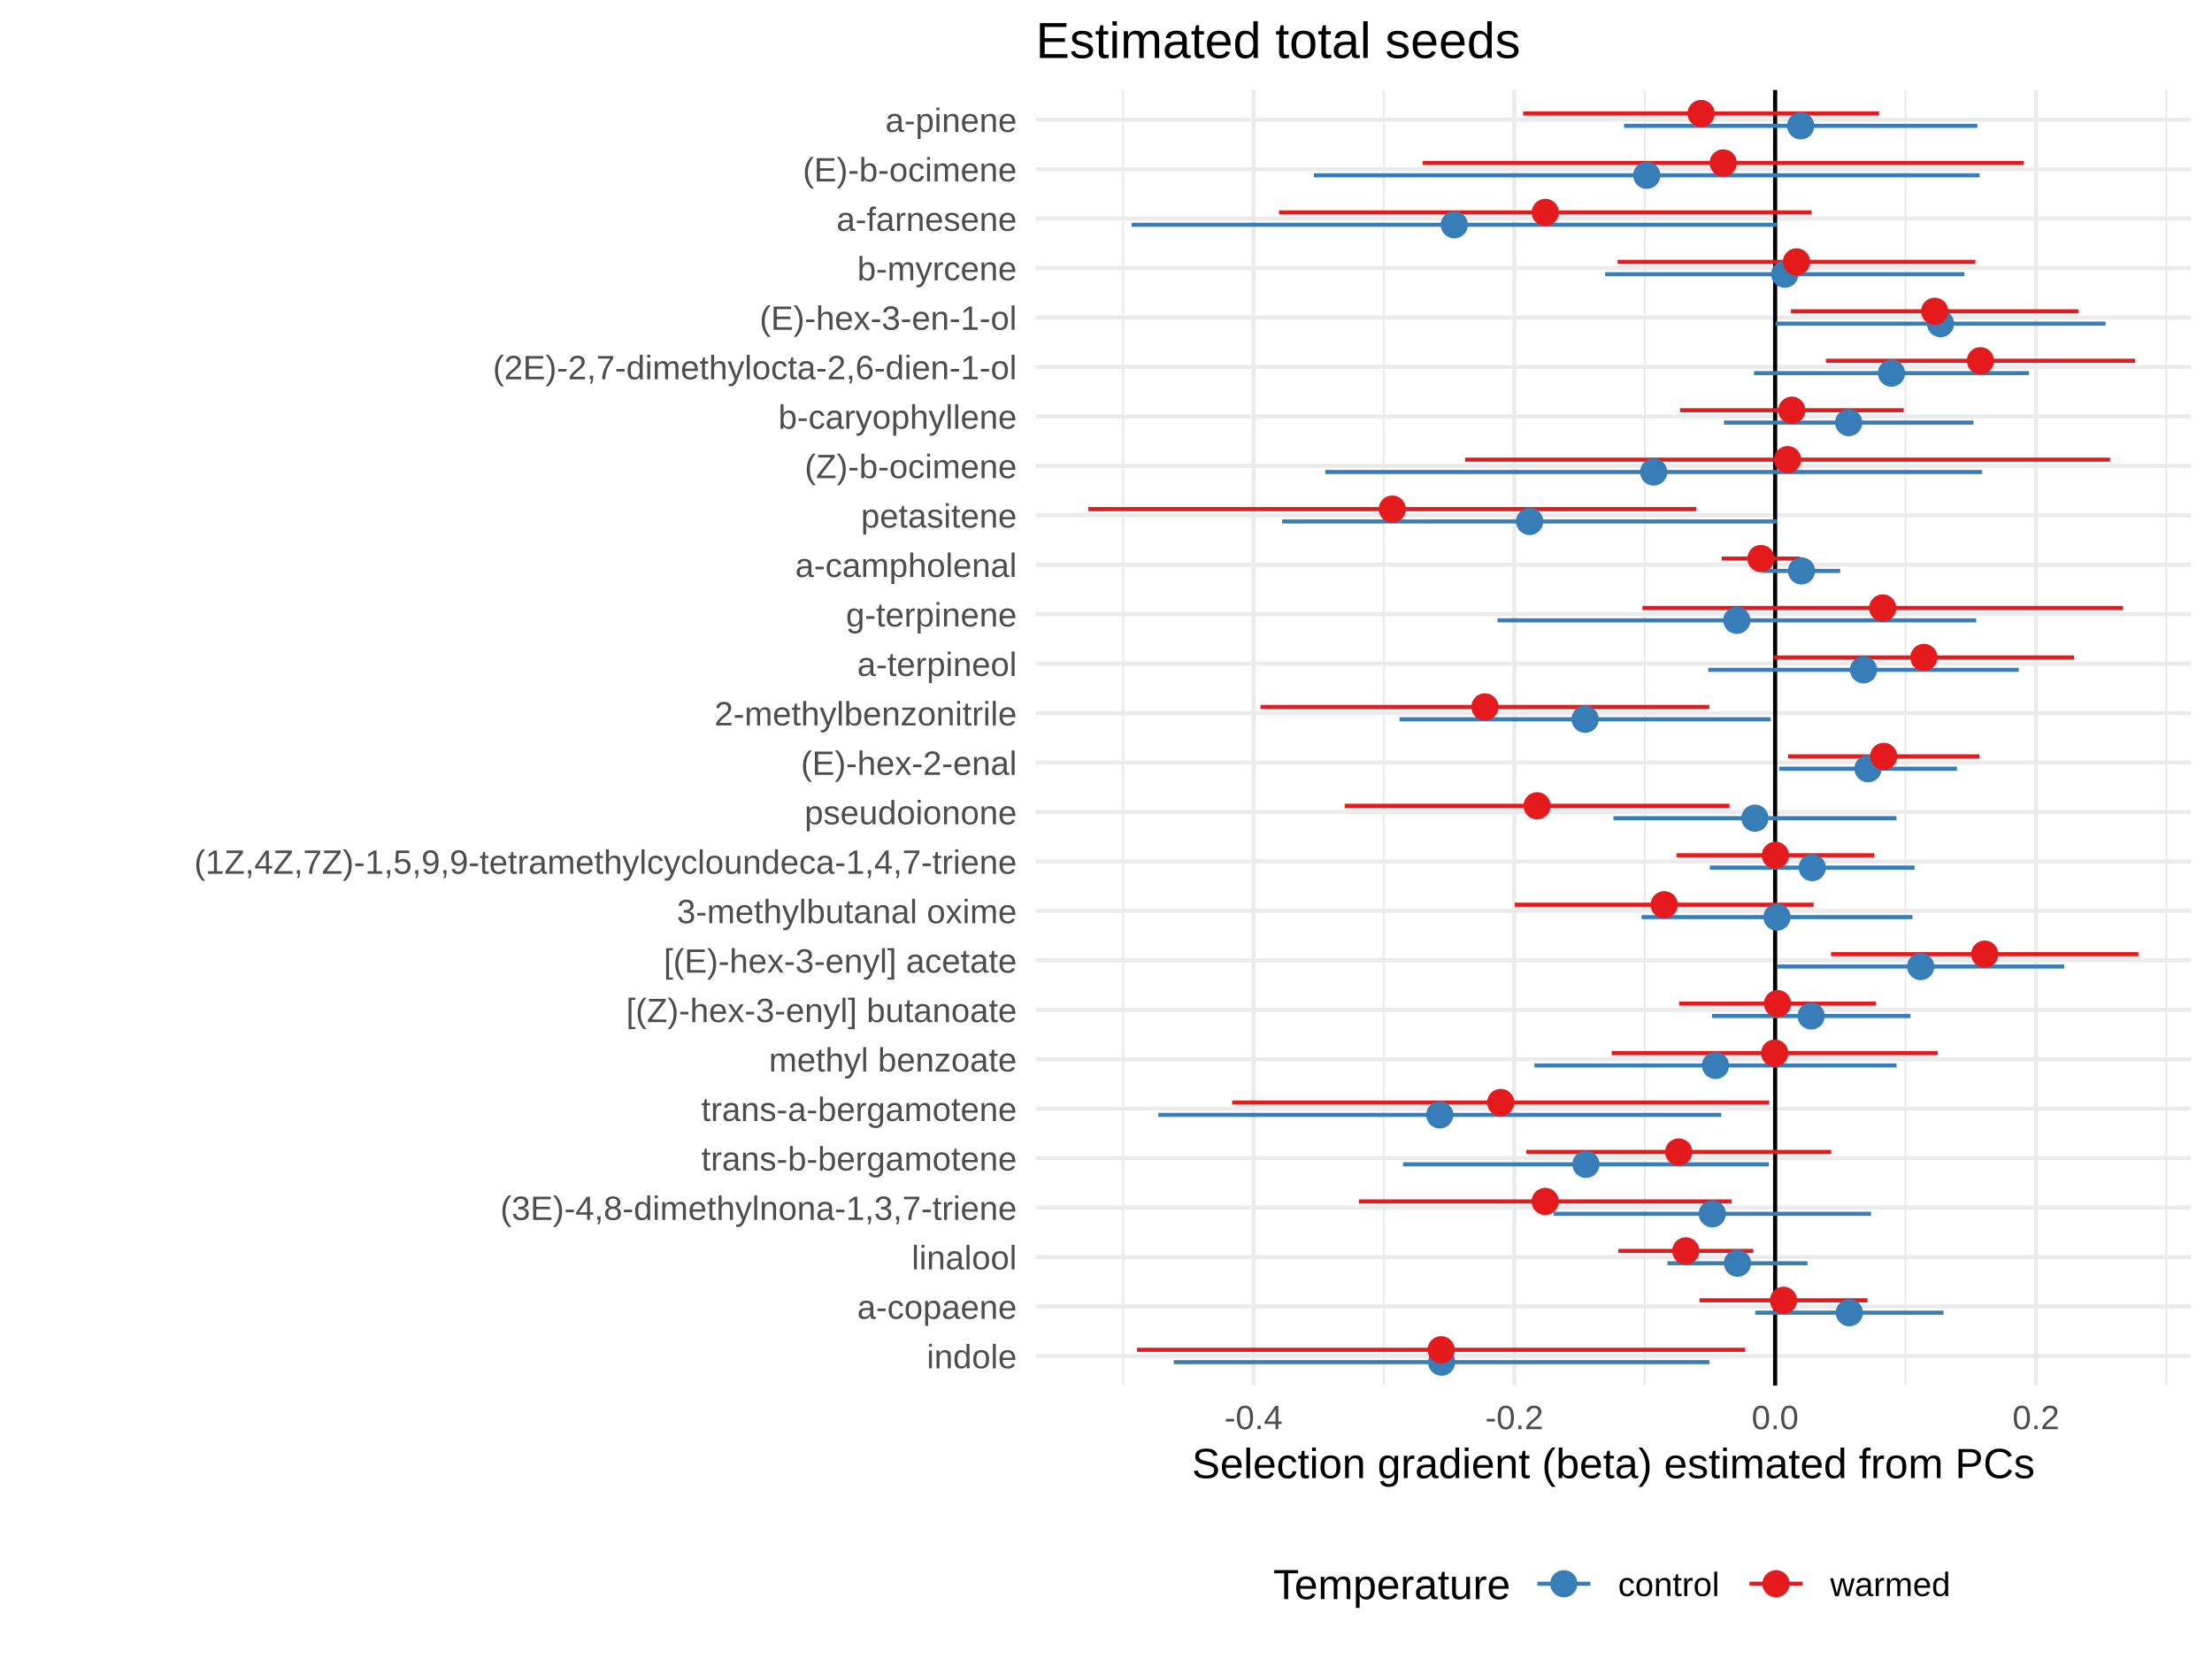
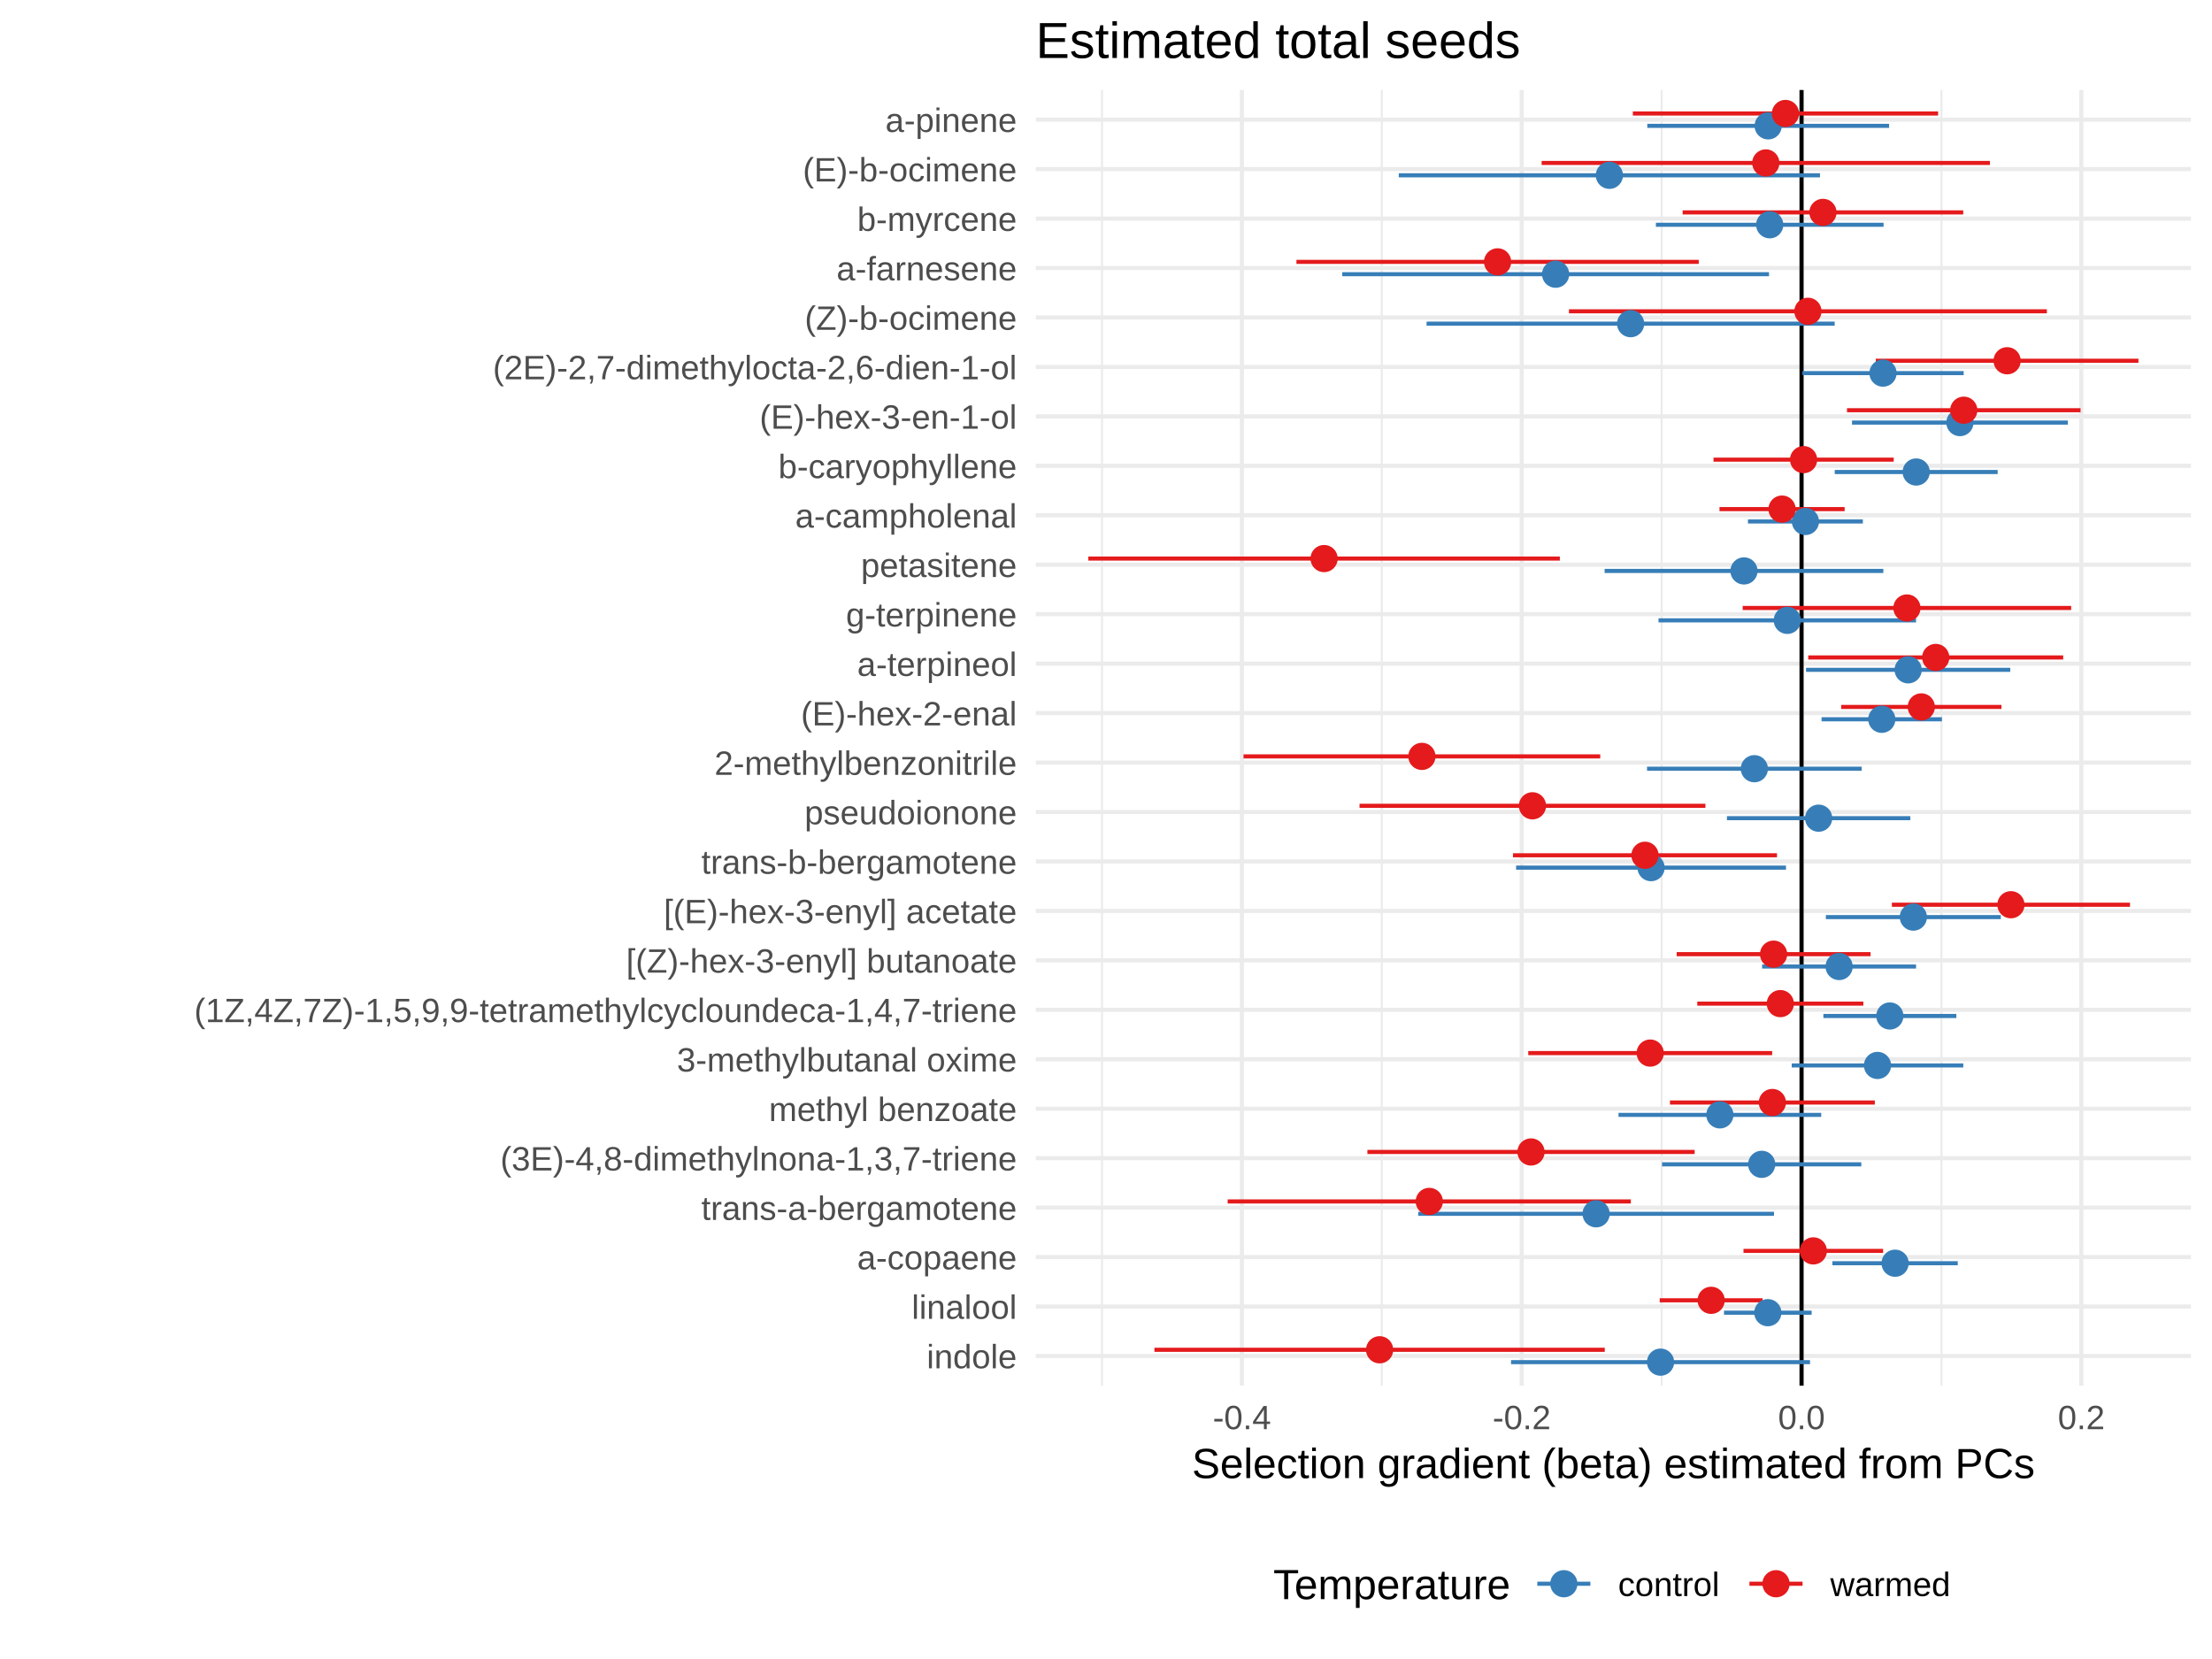
<svg xmlns="http://www.w3.org/2000/svg" class="svglite" width="576.00pt" height="432.00pt" viewBox="0 0 576.00 432.00">
  <defs>
    <style type="text/css">
    .svglite line, .svglite polyline, .svglite polygon, .svglite path, .svglite rect, .svglite circle {
      fill: none;
      stroke: #000000;
      stroke-linecap: round;
      stroke-linejoin: round;
      stroke-miterlimit: 10.00;
    }
    .svglite text {
      white-space: pre;
    }
  </style>
  </defs>
  <rect width="100%" height="100%" style="stroke: none; fill: #FFFFFF;" />
  <defs>
    <clipPath id="cpMC4wMHw1NzYuMDB8MC4wMHw0MzIuMDA=">
      <rect x="0.00" y="0.00" width="576.00" height="432.00" />
    </clipPath>
  </defs>
  <g clip-path="url(#cpMC4wMHw1NzYuMDB8MC4wMHw0MzIuMDA=)">
</g>
  <defs>
    <clipPath id="cpMjY5LjcyfDU3MC41MnwyMy40NHwzNjAuODI=">
      <rect x="269.72" y="23.44" width="300.80" height="337.38" />
    </clipPath>
  </defs>
  <g clip-path="url(#cpMjY5LjcyfDU3MC41MnwyMy40NHwzNjAuODI=)">
-     <polyline points="292.45,360.82 292.45,23.44 " style="stroke-width: 0.53; stroke: #EBEBEB; stroke-linecap: butt;" />
-     <polyline points="360.37,360.82 360.37,23.44 " style="stroke-width: 0.53; stroke: #EBEBEB; stroke-linecap: butt;" />
-     <polyline points="428.28,360.82 428.28,23.44 " style="stroke-width: 0.53; stroke: #EBEBEB; stroke-linecap: butt;" />
-     <polyline points="496.20,360.82 496.20,23.44 " style="stroke-width: 0.53; stroke: #EBEBEB; stroke-linecap: butt;" />
-     <polyline points="564.11,360.82 564.11,23.44 " style="stroke-width: 0.53; stroke: #EBEBEB; stroke-linecap: butt;" />
+     <polyline points="286.96,360.82 286.96,23.44 " style="stroke-width: 0.53; stroke: #EBEBEB; stroke-linecap: butt;" />
+     <polyline points="359.82,360.82 359.82,23.44 " style="stroke-width: 0.53; stroke: #EBEBEB; stroke-linecap: butt;" />
+     <polyline points="432.69,360.82 432.69,23.44 " style="stroke-width: 0.53; stroke: #EBEBEB; stroke-linecap: butt;" />
+     <polyline points="505.55,360.82 505.55,23.44 " style="stroke-width: 0.53; stroke: #EBEBEB; stroke-linecap: butt;" />
    <polyline points="269.72,353.09 570.52,353.09 " style="stroke-width: 1.07; stroke: #EBEBEB; stroke-linecap: butt;" />
    <polyline points="269.72,340.21 570.52,340.21 " style="stroke-width: 1.07; stroke: #EBEBEB; stroke-linecap: butt;" />
    <polyline points="269.72,327.34 570.52,327.34 " style="stroke-width: 1.07; stroke: #EBEBEB; stroke-linecap: butt;" />
    <polyline points="269.72,314.46 570.52,314.46 " style="stroke-width: 1.07; stroke: #EBEBEB; stroke-linecap: butt;" />
    <polyline points="269.72,301.58 570.52,301.58 " style="stroke-width: 1.07; stroke: #EBEBEB; stroke-linecap: butt;" />
    <polyline points="269.72,288.70 570.52,288.70 " style="stroke-width: 1.07; stroke: #EBEBEB; stroke-linecap: butt;" />
    <polyline points="269.72,275.83 570.52,275.83 " style="stroke-width: 1.07; stroke: #EBEBEB; stroke-linecap: butt;" />
    <polyline points="269.72,262.95 570.52,262.95 " style="stroke-width: 1.07; stroke: #EBEBEB; stroke-linecap: butt;" />
    <polyline points="269.72,250.07 570.52,250.07 " style="stroke-width: 1.07; stroke: #EBEBEB; stroke-linecap: butt;" />
    <polyline points="269.72,237.20 570.52,237.20 " style="stroke-width: 1.07; stroke: #EBEBEB; stroke-linecap: butt;" />
    <polyline points="269.72,224.32 570.52,224.32 " style="stroke-width: 1.07; stroke: #EBEBEB; stroke-linecap: butt;" />
    <polyline points="269.72,211.44 570.52,211.44 " style="stroke-width: 1.07; stroke: #EBEBEB; stroke-linecap: butt;" />
    <polyline points="269.72,198.57 570.52,198.57 " style="stroke-width: 1.07; stroke: #EBEBEB; stroke-linecap: butt;" />
    <polyline points="269.72,185.69 570.52,185.69 " style="stroke-width: 1.07; stroke: #EBEBEB; stroke-linecap: butt;" />
    <polyline points="269.72,172.81 570.52,172.81 " style="stroke-width: 1.07; stroke: #EBEBEB; stroke-linecap: butt;" />
    <polyline points="269.72,159.93 570.52,159.93 " style="stroke-width: 1.07; stroke: #EBEBEB; stroke-linecap: butt;" />
    <polyline points="269.72,147.06 570.52,147.06 " style="stroke-width: 1.07; stroke: #EBEBEB; stroke-linecap: butt;" />
    <polyline points="269.72,134.18 570.52,134.18 " style="stroke-width: 1.07; stroke: #EBEBEB; stroke-linecap: butt;" />
    <polyline points="269.72,121.30 570.52,121.30 " style="stroke-width: 1.07; stroke: #EBEBEB; stroke-linecap: butt;" />
    <polyline points="269.72,108.43 570.52,108.43 " style="stroke-width: 1.07; stroke: #EBEBEB; stroke-linecap: butt;" />
    <polyline points="269.72,95.55 570.52,95.55 " style="stroke-width: 1.07; stroke: #EBEBEB; stroke-linecap: butt;" />
    <polyline points="269.72,82.67 570.52,82.67 " style="stroke-width: 1.07; stroke: #EBEBEB; stroke-linecap: butt;" />
    <polyline points="269.72,69.80 570.52,69.80 " style="stroke-width: 1.07; stroke: #EBEBEB; stroke-linecap: butt;" />
    <polyline points="269.72,56.92 570.52,56.92 " style="stroke-width: 1.07; stroke: #EBEBEB; stroke-linecap: butt;" />
    <polyline points="269.72,44.04 570.52,44.04 " style="stroke-width: 1.07; stroke: #EBEBEB; stroke-linecap: butt;" />
    <polyline points="269.72,31.16 570.52,31.16 " style="stroke-width: 1.07; stroke: #EBEBEB; stroke-linecap: butt;" />
-     <polyline points="326.41,360.82 326.41,23.44 " style="stroke-width: 1.07; stroke: #EBEBEB; stroke-linecap: butt;" />
-     <polyline points="394.32,360.82 394.32,23.44 " style="stroke-width: 1.07; stroke: #EBEBEB; stroke-linecap: butt;" />
-     <polyline points="462.24,360.82 462.24,23.44 " style="stroke-width: 1.07; stroke: #EBEBEB; stroke-linecap: butt;" />
-     <polyline points="530.16,360.82 530.16,23.44 " style="stroke-width: 1.07; stroke: #EBEBEB; stroke-linecap: butt;" />
-     <line x1="462.24" y1="360.82" x2="462.24" y2="23.44" style="stroke-width: 1.07; stroke-linecap: butt;" />
-     <line x1="294.66" y1="58.53" x2="462.75" y2="58.53" style="stroke-width: 1.07; stroke: #377EB8; stroke-linecap: butt;" />
-     <line x1="417.98" y1="71.40" x2="511.54" y2="71.40" style="stroke-width: 1.07; stroke: #377EB8; stroke-linecap: butt;" />
-     <line x1="342.13" y1="45.65" x2="515.49" y2="45.65" style="stroke-width: 1.07; stroke: #377EB8; stroke-linecap: butt;" />
-     <line x1="389.95" y1="161.54" x2="514.59" y2="161.54" style="stroke-width: 1.07; stroke: #377EB8; stroke-linecap: butt;" />
-     <line x1="422.90" y1="32.77" x2="514.90" y2="32.77" style="stroke-width: 1.07; stroke: #377EB8; stroke-linecap: butt;" />
-     <line x1="365.34" y1="303.19" x2="460.60" y2="303.19" style="stroke-width: 1.07; stroke: #377EB8; stroke-linecap: butt;" />
-     <line x1="404.56" y1="316.07" x2="487.20" y2="316.07" style="stroke-width: 1.07; stroke: #377EB8; stroke-linecap: butt;" />
-     <line x1="445.25" y1="225.93" x2="498.55" y2="225.93" style="stroke-width: 1.07; stroke: #377EB8; stroke-linecap: butt;" />
-     <line x1="463.28" y1="200.17" x2="509.58" y2="200.17" style="stroke-width: 1.07; stroke: #377EB8; stroke-linecap: butt;" />
-     <line x1="456.73" y1="97.16" x2="528.36" y2="97.16" style="stroke-width: 1.07; stroke: #377EB8; stroke-linecap: butt;" />
-     <line x1="462.34" y1="84.28" x2="548.28" y2="84.28" style="stroke-width: 1.07; stroke: #377EB8; stroke-linecap: butt;" />
-     <line x1="462.73" y1="251.68" x2="537.54" y2="251.68" style="stroke-width: 1.07; stroke: #377EB8; stroke-linecap: butt;" />
-     <line x1="420.13" y1="213.05" x2="493.84" y2="213.05" style="stroke-width: 1.07; stroke: #377EB8; stroke-linecap: butt;" />
-     <line x1="399.55" y1="277.44" x2="493.88" y2="277.44" style="stroke-width: 1.07; stroke: #377EB8; stroke-linecap: butt;" />
-     <line x1="448.91" y1="110.04" x2="513.89" y2="110.04" style="stroke-width: 1.07; stroke: #377EB8; stroke-linecap: butt;" />
-     <line x1="445.80" y1="264.56" x2="497.46" y2="264.56" style="stroke-width: 1.07; stroke: #377EB8; stroke-linecap: butt;" />
-     <line x1="457.07" y1="341.82" x2="506.08" y2="341.82" style="stroke-width: 1.07; stroke: #377EB8; stroke-linecap: butt;" />
-     <line x1="444.84" y1="174.42" x2="525.68" y2="174.42" style="stroke-width: 1.07; stroke: #377EB8; stroke-linecap: butt;" />
-     <line x1="434.20" y1="328.94" x2="470.66" y2="328.94" style="stroke-width: 1.07; stroke: #377EB8; stroke-linecap: butt;" />
-     <line x1="333.87" y1="135.79" x2="462.77" y2="135.79" style="stroke-width: 1.07; stroke: #377EB8; stroke-linecap: butt;" />
-     <line x1="301.62" y1="290.31" x2="448.21" y2="290.31" style="stroke-width: 1.07; stroke: #377EB8; stroke-linecap: butt;" />
-     <line x1="345.11" y1="122.91" x2="516.14" y2="122.91" style="stroke-width: 1.07; stroke: #377EB8; stroke-linecap: butt;" />
-     <line x1="459.01" y1="148.67" x2="479.19" y2="148.67" style="stroke-width: 1.07; stroke: #377EB8; stroke-linecap: butt;" />
-     <line x1="364.43" y1="187.30" x2="461.11" y2="187.30" style="stroke-width: 1.07; stroke: #377EB8; stroke-linecap: butt;" />
-     <line x1="427.45" y1="238.81" x2="498.02" y2="238.81" style="stroke-width: 1.07; stroke: #377EB8; stroke-linecap: butt;" />
-     <line x1="305.65" y1="354.70" x2="445.13" y2="354.70" style="stroke-width: 1.07; stroke: #377EB8; stroke-linecap: butt;" />
-     <line x1="333.06" y1="55.31" x2="471.73" y2="55.31" style="stroke-width: 1.07; stroke: #E41A1C; stroke-linecap: butt;" />
-     <line x1="421.23" y1="68.19" x2="514.39" y2="68.19" style="stroke-width: 1.07; stroke: #E41A1C; stroke-linecap: butt;" />
-     <line x1="370.48" y1="42.43" x2="526.98" y2="42.43" style="stroke-width: 1.07; stroke: #E41A1C; stroke-linecap: butt;" />
-     <line x1="427.67" y1="158.32" x2="552.83" y2="158.32" style="stroke-width: 1.07; stroke: #E41A1C; stroke-linecap: butt;" />
-     <line x1="396.63" y1="29.55" x2="489.30" y2="29.55" style="stroke-width: 1.07; stroke: #E41A1C; stroke-linecap: butt;" />
-     <line x1="397.42" y1="299.97" x2="476.84" y2="299.97" style="stroke-width: 1.07; stroke: #E41A1C; stroke-linecap: butt;" />
-     <line x1="353.84" y1="312.85" x2="450.89" y2="312.85" style="stroke-width: 1.07; stroke: #E41A1C; stroke-linecap: butt;" />
-     <line x1="436.55" y1="222.71" x2="488.08" y2="222.71" style="stroke-width: 1.07; stroke: #E41A1C; stroke-linecap: butt;" />
-     <line x1="465.60" y1="196.96" x2="515.42" y2="196.96" style="stroke-width: 1.07; stroke: #E41A1C; stroke-linecap: butt;" />
-     <line x1="475.47" y1="93.94" x2="555.94" y2="93.94" style="stroke-width: 1.07; stroke: #E41A1C; stroke-linecap: butt;" />
-     <line x1="466.36" y1="81.06" x2="541.22" y2="81.06" style="stroke-width: 1.07; stroke: #E41A1C; stroke-linecap: butt;" />
-     <line x1="476.78" y1="248.46" x2="556.85" y2="248.46" style="stroke-width: 1.07; stroke: #E41A1C; stroke-linecap: butt;" />
-     <line x1="350.15" y1="209.83" x2="450.35" y2="209.83" style="stroke-width: 1.07; stroke: #E41A1C; stroke-linecap: butt;" />
-     <line x1="419.68" y1="274.22" x2="504.57" y2="274.22" style="stroke-width: 1.07; stroke: #E41A1C; stroke-linecap: butt;" />
-     <line x1="437.47" y1="106.82" x2="495.72" y2="106.82" style="stroke-width: 1.07; stroke: #E41A1C; stroke-linecap: butt;" />
-     <line x1="437.25" y1="261.34" x2="488.49" y2="261.34" style="stroke-width: 1.07; stroke: #E41A1C; stroke-linecap: butt;" />
-     <line x1="442.54" y1="338.60" x2="486.29" y2="338.60" style="stroke-width: 1.07; stroke: #E41A1C; stroke-linecap: butt;" />
-     <line x1="461.85" y1="171.20" x2="540.10" y2="171.20" style="stroke-width: 1.07; stroke: #E41A1C; stroke-linecap: butt;" />
-     <line x1="421.40" y1="325.73" x2="456.57" y2="325.73" style="stroke-width: 1.07; stroke: #E41A1C; stroke-linecap: butt;" />
-     <line x1="283.40" y1="132.57" x2="441.71" y2="132.57" style="stroke-width: 1.07; stroke: #E41A1C; stroke-linecap: butt;" />
-     <line x1="320.85" y1="287.09" x2="460.71" y2="287.09" style="stroke-width: 1.07; stroke: #E41A1C; stroke-linecap: butt;" />
-     <line x1="381.52" y1="119.69" x2="549.45" y2="119.69" style="stroke-width: 1.07; stroke: #E41A1C; stroke-linecap: butt;" />
-     <line x1="448.33" y1="145.45" x2="468.76" y2="145.45" style="stroke-width: 1.07; stroke: #E41A1C; stroke-linecap: butt;" />
-     <line x1="328.23" y1="184.08" x2="445.11" y2="184.08" style="stroke-width: 1.07; stroke: #E41A1C; stroke-linecap: butt;" />
-     <line x1="394.44" y1="235.59" x2="472.28" y2="235.59" style="stroke-width: 1.07; stroke: #E41A1C; stroke-linecap: butt;" />
-     <line x1="296.08" y1="351.48" x2="454.47" y2="351.48" style="stroke-width: 1.07; stroke: #E41A1C; stroke-linecap: butt;" />
-     <circle cx="378.70" cy="58.53" r="2.84" style="stroke-width: 1.42; stroke: #377EB8; fill: #377EB8;" />
-     <circle cx="464.76" cy="71.40" r="2.84" style="stroke-width: 1.42; stroke: #377EB8; fill: #377EB8;" />
-     <circle cx="428.81" cy="45.65" r="2.84" style="stroke-width: 1.42; stroke: #377EB8; fill: #377EB8;" />
-     <circle cx="452.27" cy="161.54" r="2.84" style="stroke-width: 1.42; stroke: #377EB8; fill: #377EB8;" />
-     <circle cx="468.90" cy="32.77" r="2.84" style="stroke-width: 1.42; stroke: #377EB8; fill: #377EB8;" />
-     <circle cx="412.97" cy="303.19" r="2.84" style="stroke-width: 1.42; stroke: #377EB8; fill: #377EB8;" />
-     <circle cx="445.88" cy="316.07" r="2.84" style="stroke-width: 1.42; stroke: #377EB8; fill: #377EB8;" />
-     <circle cx="471.90" cy="225.93" r="2.84" style="stroke-width: 1.42; stroke: #377EB8; fill: #377EB8;" />
-     <circle cx="486.43" cy="200.17" r="2.84" style="stroke-width: 1.42; stroke: #377EB8; fill: #377EB8;" />
-     <circle cx="492.54" cy="97.16" r="2.84" style="stroke-width: 1.42; stroke: #377EB8; fill: #377EB8;" />
-     <circle cx="505.31" cy="84.28" r="2.84" style="stroke-width: 1.42; stroke: #377EB8; fill: #377EB8;" />
-     <circle cx="500.14" cy="251.68" r="2.84" style="stroke-width: 1.42; stroke: #377EB8; fill: #377EB8;" />
-     <circle cx="456.98" cy="213.05" r="2.84" style="stroke-width: 1.42; stroke: #377EB8; fill: #377EB8;" />
-     <circle cx="446.71" cy="277.44" r="2.84" style="stroke-width: 1.42; stroke: #377EB8; fill: #377EB8;" />
-     <circle cx="481.40" cy="110.04" r="2.84" style="stroke-width: 1.42; stroke: #377EB8; fill: #377EB8;" />
-     <circle cx="471.63" cy="264.56" r="2.84" style="stroke-width: 1.42; stroke: #377EB8; fill: #377EB8;" />
-     <circle cx="481.57" cy="341.82" r="2.84" style="stroke-width: 1.42; stroke: #377EB8; fill: #377EB8;" />
-     <circle cx="485.26" cy="174.42" r="2.84" style="stroke-width: 1.42; stroke: #377EB8; fill: #377EB8;" />
-     <circle cx="452.43" cy="328.94" r="2.84" style="stroke-width: 1.42; stroke: #377EB8; fill: #377EB8;" />
-     <circle cx="398.32" cy="135.79" r="2.84" style="stroke-width: 1.42; stroke: #377EB8; fill: #377EB8;" />
-     <circle cx="374.91" cy="290.31" r="2.84" style="stroke-width: 1.42; stroke: #377EB8; fill: #377EB8;" />
-     <circle cx="430.62" cy="122.91" r="2.84" style="stroke-width: 1.42; stroke: #377EB8; fill: #377EB8;" />
-     <circle cx="469.10" cy="148.67" r="2.84" style="stroke-width: 1.42; stroke: #377EB8; fill: #377EB8;" />
-     <circle cx="412.77" cy="187.30" r="2.84" style="stroke-width: 1.42; stroke: #377EB8; fill: #377EB8;" />
-     <circle cx="462.73" cy="238.81" r="2.84" style="stroke-width: 1.42; stroke: #377EB8; fill: #377EB8;" />
-     <circle cx="375.39" cy="354.70" r="2.84" style="stroke-width: 1.42; stroke: #377EB8; fill: #377EB8;" />
-     <circle cx="402.39" cy="55.31" r="2.84" style="stroke-width: 1.42; stroke: #E41A1C; fill: #E41A1C;" />
-     <circle cx="467.81" cy="68.19" r="2.84" style="stroke-width: 1.42; stroke: #E41A1C; fill: #E41A1C;" />
-     <circle cx="448.73" cy="42.43" r="2.84" style="stroke-width: 1.42; stroke: #E41A1C; fill: #E41A1C;" />
-     <circle cx="490.25" cy="158.32" r="2.84" style="stroke-width: 1.42; stroke: #E41A1C; fill: #E41A1C;" />
-     <circle cx="442.96" cy="29.55" r="2.84" style="stroke-width: 1.42; stroke: #E41A1C; fill: #E41A1C;" />
-     <circle cx="437.13" cy="299.97" r="2.84" style="stroke-width: 1.42; stroke: #E41A1C; fill: #E41A1C;" />
-     <circle cx="402.37" cy="312.85" r="2.84" style="stroke-width: 1.42; stroke: #E41A1C; fill: #E41A1C;" />
-     <circle cx="462.31" cy="222.71" r="2.84" style="stroke-width: 1.42; stroke: #E41A1C; fill: #E41A1C;" />
-     <circle cx="490.51" cy="196.96" r="2.84" style="stroke-width: 1.42; stroke: #E41A1C; fill: #E41A1C;" />
-     <circle cx="515.70" cy="93.94" r="2.84" style="stroke-width: 1.42; stroke: #E41A1C; fill: #E41A1C;" />
-     <circle cx="503.79" cy="81.06" r="2.84" style="stroke-width: 1.42; stroke: #E41A1C; fill: #E41A1C;" />
-     <circle cx="516.81" cy="248.46" r="2.84" style="stroke-width: 1.42; stroke: #E41A1C; fill: #E41A1C;" />
-     <circle cx="400.25" cy="209.83" r="2.84" style="stroke-width: 1.42; stroke: #E41A1C; fill: #E41A1C;" />
-     <circle cx="462.13" cy="274.22" r="2.84" style="stroke-width: 1.42; stroke: #E41A1C; fill: #E41A1C;" />
-     <circle cx="466.59" cy="106.82" r="2.84" style="stroke-width: 1.42; stroke: #E41A1C; fill: #E41A1C;" />
-     <circle cx="462.87" cy="261.34" r="2.84" style="stroke-width: 1.42; stroke: #E41A1C; fill: #E41A1C;" />
-     <circle cx="464.42" cy="338.60" r="2.84" style="stroke-width: 1.42; stroke: #E41A1C; fill: #E41A1C;" />
-     <circle cx="500.98" cy="171.20" r="2.84" style="stroke-width: 1.42; stroke: #E41A1C; fill: #E41A1C;" />
-     <circle cx="438.98" cy="325.73" r="2.84" style="stroke-width: 1.42; stroke: #E41A1C; fill: #E41A1C;" />
-     <circle cx="362.55" cy="132.57" r="2.84" style="stroke-width: 1.42; stroke: #E41A1C; fill: #E41A1C;" />
-     <circle cx="390.78" cy="287.09" r="2.84" style="stroke-width: 1.42; stroke: #E41A1C; fill: #E41A1C;" />
-     <circle cx="465.48" cy="119.69" r="2.84" style="stroke-width: 1.42; stroke: #E41A1C; fill: #E41A1C;" />
-     <circle cx="458.55" cy="145.45" r="2.84" style="stroke-width: 1.42; stroke: #E41A1C; fill: #E41A1C;" />
-     <circle cx="386.67" cy="184.08" r="2.84" style="stroke-width: 1.42; stroke: #E41A1C; fill: #E41A1C;" />
-     <circle cx="433.36" cy="235.59" r="2.84" style="stroke-width: 1.42; stroke: #E41A1C; fill: #E41A1C;" />
-     <circle cx="375.28" cy="351.48" r="2.84" style="stroke-width: 1.42; stroke: #E41A1C; fill: #E41A1C;" />
+     <polyline points="323.39,360.82 323.39,23.44 " style="stroke-width: 1.07; stroke: #EBEBEB; stroke-linecap: butt;" />
+     <polyline points="396.25,360.82 396.25,23.44 " style="stroke-width: 1.07; stroke: #EBEBEB; stroke-linecap: butt;" />
+     <polyline points="469.12,360.82 469.12,23.44 " style="stroke-width: 1.07; stroke: #EBEBEB; stroke-linecap: butt;" />
+     <polyline points="541.98,360.82 541.98,23.44 " style="stroke-width: 1.07; stroke: #EBEBEB; stroke-linecap: butt;" />
+     <line x1="469.12" y1="360.82" x2="469.12" y2="23.44" style="stroke-width: 1.07; stroke-linecap: butt;" />
+     <line x1="349.52" y1="71.40" x2="460.65" y2="71.40" style="stroke-width: 1.07; stroke: #377EB8; stroke-linecap: butt;" />
+     <line x1="431.19" y1="58.53" x2="490.48" y2="58.53" style="stroke-width: 1.07; stroke: #377EB8; stroke-linecap: butt;" />
+     <line x1="364.24" y1="45.65" x2="473.92" y2="45.65" style="stroke-width: 1.07; stroke: #377EB8; stroke-linecap: butt;" />
+     <line x1="431.87" y1="161.54" x2="498.94" y2="161.54" style="stroke-width: 1.07; stroke: #377EB8; stroke-linecap: butt;" />
+     <line x1="428.95" y1="32.77" x2="491.92" y2="32.77" style="stroke-width: 1.07; stroke: #377EB8; stroke-linecap: butt;" />
+     <line x1="394.79" y1="225.93" x2="465.07" y2="225.93" style="stroke-width: 1.07; stroke: #377EB8; stroke-linecap: butt;" />
+     <line x1="432.80" y1="303.19" x2="484.68" y2="303.19" style="stroke-width: 1.07; stroke: #377EB8; stroke-linecap: butt;" />
+     <line x1="474.80" y1="264.56" x2="509.43" y2="264.56" style="stroke-width: 1.07; stroke: #377EB8; stroke-linecap: butt;" />
+     <line x1="474.33" y1="187.30" x2="505.68" y2="187.30" style="stroke-width: 1.07; stroke: #377EB8; stroke-linecap: butt;" />
+     <line x1="469.33" y1="97.16" x2="511.34" y2="97.16" style="stroke-width: 1.07; stroke: #377EB8; stroke-linecap: butt;" />
+     <line x1="482.26" y1="110.04" x2="538.47" y2="110.04" style="stroke-width: 1.07; stroke: #377EB8; stroke-linecap: butt;" />
+     <line x1="475.45" y1="238.81" x2="521.01" y2="238.81" style="stroke-width: 1.07; stroke: #377EB8; stroke-linecap: butt;" />
+     <line x1="449.69" y1="213.05" x2="497.45" y2="213.05" style="stroke-width: 1.07; stroke: #377EB8; stroke-linecap: butt;" />
+     <line x1="421.46" y1="290.31" x2="474.24" y2="290.31" style="stroke-width: 1.07; stroke: #377EB8; stroke-linecap: butt;" />
+     <line x1="477.76" y1="122.91" x2="520.19" y2="122.91" style="stroke-width: 1.07; stroke: #377EB8; stroke-linecap: butt;" />
+     <line x1="458.85" y1="251.68" x2="498.94" y2="251.68" style="stroke-width: 1.07; stroke: #377EB8; stroke-linecap: butt;" />
+     <line x1="477.15" y1="328.94" x2="509.80" y2="328.94" style="stroke-width: 1.07; stroke: #377EB8; stroke-linecap: butt;" />
+     <line x1="470.29" y1="174.42" x2="523.47" y2="174.42" style="stroke-width: 1.07; stroke: #377EB8; stroke-linecap: butt;" />
+     <line x1="448.93" y1="341.82" x2="471.75" y2="341.82" style="stroke-width: 1.07; stroke: #377EB8; stroke-linecap: butt;" />
+     <line x1="417.84" y1="148.67" x2="490.42" y2="148.67" style="stroke-width: 1.07; stroke: #377EB8; stroke-linecap: butt;" />
+     <line x1="369.30" y1="316.07" x2="461.95" y2="316.07" style="stroke-width: 1.07; stroke: #377EB8; stroke-linecap: butt;" />
+     <line x1="371.48" y1="84.28" x2="477.75" y2="84.28" style="stroke-width: 1.07; stroke: #377EB8; stroke-linecap: butt;" />
+     <line x1="455.16" y1="135.79" x2="485.09" y2="135.79" style="stroke-width: 1.07; stroke: #377EB8; stroke-linecap: butt;" />
+     <line x1="428.88" y1="200.17" x2="484.79" y2="200.17" style="stroke-width: 1.07; stroke: #377EB8; stroke-linecap: butt;" />
+     <line x1="466.56" y1="277.44" x2="511.24" y2="277.44" style="stroke-width: 1.07; stroke: #377EB8; stroke-linecap: butt;" />
+     <line x1="393.47" y1="354.70" x2="471.33" y2="354.70" style="stroke-width: 1.07; stroke: #377EB8; stroke-linecap: butt;" />
+     <line x1="337.59" y1="68.19" x2="442.35" y2="68.19" style="stroke-width: 1.07; stroke: #E41A1C; stroke-linecap: butt;" />
+     <line x1="438.16" y1="55.31" x2="511.22" y2="55.31" style="stroke-width: 1.07; stroke: #E41A1C; stroke-linecap: butt;" />
+     <line x1="401.44" y1="42.43" x2="518.17" y2="42.43" style="stroke-width: 1.07; stroke: #E41A1C; stroke-linecap: butt;" />
+     <line x1="453.79" y1="158.32" x2="539.33" y2="158.32" style="stroke-width: 1.07; stroke: #E41A1C; stroke-linecap: butt;" />
+     <line x1="425.19" y1="29.55" x2="504.68" y2="29.55" style="stroke-width: 1.07; stroke: #E41A1C; stroke-linecap: butt;" />
+     <line x1="393.97" y1="222.71" x2="462.73" y2="222.71" style="stroke-width: 1.07; stroke: #E41A1C; stroke-linecap: butt;" />
+     <line x1="356.07" y1="299.97" x2="441.28" y2="299.97" style="stroke-width: 1.07; stroke: #E41A1C; stroke-linecap: butt;" />
+     <line x1="441.97" y1="261.34" x2="485.21" y2="261.34" style="stroke-width: 1.07; stroke: #E41A1C; stroke-linecap: butt;" />
+     <line x1="479.44" y1="184.08" x2="521.17" y2="184.08" style="stroke-width: 1.07; stroke: #E41A1C; stroke-linecap: butt;" />
+     <line x1="488.45" y1="93.94" x2="556.85" y2="93.94" style="stroke-width: 1.07; stroke: #E41A1C; stroke-linecap: butt;" />
+     <line x1="480.95" y1="106.82" x2="541.77" y2="106.82" style="stroke-width: 1.07; stroke: #E41A1C; stroke-linecap: butt;" />
+     <line x1="492.64" y1="235.59" x2="554.65" y2="235.59" style="stroke-width: 1.07; stroke: #E41A1C; stroke-linecap: butt;" />
+     <line x1="354.02" y1="209.83" x2="444.09" y2="209.83" style="stroke-width: 1.07; stroke: #E41A1C; stroke-linecap: butt;" />
+     <line x1="434.85" y1="287.09" x2="488.20" y2="287.09" style="stroke-width: 1.07; stroke: #E41A1C; stroke-linecap: butt;" />
+     <line x1="446.19" y1="119.69" x2="493.12" y2="119.69" style="stroke-width: 1.07; stroke: #E41A1C; stroke-linecap: butt;" />
+     <line x1="436.60" y1="248.46" x2="487.09" y2="248.46" style="stroke-width: 1.07; stroke: #E41A1C; stroke-linecap: butt;" />
+     <line x1="454.00" y1="325.73" x2="490.36" y2="325.73" style="stroke-width: 1.07; stroke: #E41A1C; stroke-linecap: butt;" />
+     <line x1="470.86" y1="171.20" x2="537.25" y2="171.20" style="stroke-width: 1.07; stroke: #E41A1C; stroke-linecap: butt;" />
+     <line x1="432.18" y1="338.60" x2="458.98" y2="338.60" style="stroke-width: 1.07; stroke: #E41A1C; stroke-linecap: butt;" />
+     <line x1="283.40" y1="145.45" x2="406.18" y2="145.45" style="stroke-width: 1.07; stroke: #E41A1C; stroke-linecap: butt;" />
+     <line x1="319.68" y1="312.85" x2="424.67" y2="312.85" style="stroke-width: 1.07; stroke: #E41A1C; stroke-linecap: butt;" />
+     <line x1="408.55" y1="81.06" x2="533.00" y2="81.06" style="stroke-width: 1.07; stroke: #E41A1C; stroke-linecap: butt;" />
+     <line x1="447.75" y1="132.57" x2="480.34" y2="132.57" style="stroke-width: 1.07; stroke: #E41A1C; stroke-linecap: butt;" />
+     <line x1="323.81" y1="196.96" x2="416.70" y2="196.96" style="stroke-width: 1.07; stroke: #E41A1C; stroke-linecap: butt;" />
+     <line x1="397.95" y1="274.22" x2="461.47" y2="274.22" style="stroke-width: 1.07; stroke: #E41A1C; stroke-linecap: butt;" />
+     <line x1="300.61" y1="351.48" x2="417.88" y2="351.48" style="stroke-width: 1.07; stroke: #E41A1C; stroke-linecap: butt;" />
+     <circle cx="405.08" cy="71.40" r="2.84" style="stroke-width: 1.42; stroke: #377EB8; fill: #377EB8;" />
+     <circle cx="460.83" cy="58.53" r="2.84" style="stroke-width: 1.42; stroke: #377EB8; fill: #377EB8;" />
+     <circle cx="419.08" cy="45.65" r="2.84" style="stroke-width: 1.42; stroke: #377EB8; fill: #377EB8;" />
+     <circle cx="465.41" cy="161.54" r="2.84" style="stroke-width: 1.42; stroke: #377EB8; fill: #377EB8;" />
+     <circle cx="460.43" cy="32.77" r="2.84" style="stroke-width: 1.42; stroke: #377EB8; fill: #377EB8;" />
+     <circle cx="429.93" cy="225.93" r="2.84" style="stroke-width: 1.42; stroke: #377EB8; fill: #377EB8;" />
+     <circle cx="458.74" cy="303.19" r="2.84" style="stroke-width: 1.42; stroke: #377EB8; fill: #377EB8;" />
+     <circle cx="492.11" cy="264.56" r="2.84" style="stroke-width: 1.42; stroke: #377EB8; fill: #377EB8;" />
+     <circle cx="490.01" cy="187.30" r="2.84" style="stroke-width: 1.42; stroke: #377EB8; fill: #377EB8;" />
+     <circle cx="490.33" cy="97.16" r="2.84" style="stroke-width: 1.42; stroke: #377EB8; fill: #377EB8;" />
+     <circle cx="510.36" cy="110.04" r="2.84" style="stroke-width: 1.42; stroke: #377EB8; fill: #377EB8;" />
+     <circle cx="498.23" cy="238.81" r="2.84" style="stroke-width: 1.42; stroke: #377EB8; fill: #377EB8;" />
+     <circle cx="473.57" cy="213.05" r="2.84" style="stroke-width: 1.42; stroke: #377EB8; fill: #377EB8;" />
+     <circle cx="447.85" cy="290.31" r="2.84" style="stroke-width: 1.42; stroke: #377EB8; fill: #377EB8;" />
+     <circle cx="498.97" cy="122.91" r="2.84" style="stroke-width: 1.42; stroke: #377EB8; fill: #377EB8;" />
+     <circle cx="478.90" cy="251.68" r="2.84" style="stroke-width: 1.42; stroke: #377EB8; fill: #377EB8;" />
+     <circle cx="493.48" cy="328.94" r="2.84" style="stroke-width: 1.42; stroke: #377EB8; fill: #377EB8;" />
+     <circle cx="496.88" cy="174.42" r="2.84" style="stroke-width: 1.42; stroke: #377EB8; fill: #377EB8;" />
+     <circle cx="460.34" cy="341.82" r="2.84" style="stroke-width: 1.42; stroke: #377EB8; fill: #377EB8;" />
+     <circle cx="454.13" cy="148.67" r="2.84" style="stroke-width: 1.42; stroke: #377EB8; fill: #377EB8;" />
+     <circle cx="415.62" cy="316.07" r="2.84" style="stroke-width: 1.42; stroke: #377EB8; fill: #377EB8;" />
+     <circle cx="424.61" cy="84.28" r="2.84" style="stroke-width: 1.42; stroke: #377EB8; fill: #377EB8;" />
+     <circle cx="470.13" cy="135.79" r="2.84" style="stroke-width: 1.42; stroke: #377EB8; fill: #377EB8;" />
+     <circle cx="456.83" cy="200.17" r="2.84" style="stroke-width: 1.42; stroke: #377EB8; fill: #377EB8;" />
+     <circle cx="488.90" cy="277.44" r="2.84" style="stroke-width: 1.42; stroke: #377EB8; fill: #377EB8;" />
+     <circle cx="432.40" cy="354.70" r="2.84" style="stroke-width: 1.42; stroke: #377EB8; fill: #377EB8;" />
+     <circle cx="389.97" cy="68.19" r="2.84" style="stroke-width: 1.42; stroke: #E41A1C; fill: #E41A1C;" />
+     <circle cx="474.69" cy="55.31" r="2.84" style="stroke-width: 1.42; stroke: #E41A1C; fill: #E41A1C;" />
+     <circle cx="459.81" cy="42.43" r="2.84" style="stroke-width: 1.42; stroke: #E41A1C; fill: #E41A1C;" />
+     <circle cx="496.56" cy="158.32" r="2.84" style="stroke-width: 1.42; stroke: #E41A1C; fill: #E41A1C;" />
+     <circle cx="464.93" cy="29.55" r="2.84" style="stroke-width: 1.42; stroke: #E41A1C; fill: #E41A1C;" />
+     <circle cx="428.35" cy="222.71" r="2.84" style="stroke-width: 1.42; stroke: #E41A1C; fill: #E41A1C;" />
+     <circle cx="398.67" cy="299.97" r="2.84" style="stroke-width: 1.42; stroke: #E41A1C; fill: #E41A1C;" />
+     <circle cx="463.59" cy="261.34" r="2.84" style="stroke-width: 1.42; stroke: #E41A1C; fill: #E41A1C;" />
+     <circle cx="500.30" cy="184.08" r="2.84" style="stroke-width: 1.42; stroke: #E41A1C; fill: #E41A1C;" />
+     <circle cx="522.65" cy="93.94" r="2.84" style="stroke-width: 1.42; stroke: #E41A1C; fill: #E41A1C;" />
+     <circle cx="511.36" cy="106.82" r="2.84" style="stroke-width: 1.42; stroke: #E41A1C; fill: #E41A1C;" />
+     <circle cx="523.64" cy="235.59" r="2.84" style="stroke-width: 1.42; stroke: #E41A1C; fill: #E41A1C;" />
+     <circle cx="399.05" cy="209.83" r="2.84" style="stroke-width: 1.42; stroke: #E41A1C; fill: #E41A1C;" />
+     <circle cx="461.52" cy="287.09" r="2.84" style="stroke-width: 1.42; stroke: #E41A1C; fill: #E41A1C;" />
+     <circle cx="469.65" cy="119.69" r="2.84" style="stroke-width: 1.42; stroke: #E41A1C; fill: #E41A1C;" />
+     <circle cx="461.84" cy="248.46" r="2.84" style="stroke-width: 1.42; stroke: #E41A1C; fill: #E41A1C;" />
+     <circle cx="472.18" cy="325.73" r="2.84" style="stroke-width: 1.42; stroke: #E41A1C; fill: #E41A1C;" />
+     <circle cx="504.06" cy="171.20" r="2.84" style="stroke-width: 1.42; stroke: #E41A1C; fill: #E41A1C;" />
+     <circle cx="445.58" cy="338.60" r="2.84" style="stroke-width: 1.42; stroke: #E41A1C; fill: #E41A1C;" />
+     <circle cx="344.79" cy="145.45" r="2.84" style="stroke-width: 1.42; stroke: #E41A1C; fill: #E41A1C;" />
+     <circle cx="372.18" cy="312.85" r="2.84" style="stroke-width: 1.42; stroke: #E41A1C; fill: #E41A1C;" />
+     <circle cx="470.78" cy="81.06" r="2.84" style="stroke-width: 1.42; stroke: #E41A1C; fill: #E41A1C;" />
+     <circle cx="464.04" cy="132.57" r="2.84" style="stroke-width: 1.42; stroke: #E41A1C; fill: #E41A1C;" />
+     <circle cx="370.26" cy="196.96" r="2.84" style="stroke-width: 1.42; stroke: #E41A1C; fill: #E41A1C;" />
+     <circle cx="429.71" cy="274.22" r="2.84" style="stroke-width: 1.42; stroke: #E41A1C; fill: #E41A1C;" />
+     <circle cx="359.25" cy="351.48" r="2.84" style="stroke-width: 1.42; stroke: #E41A1C; fill: #E41A1C;" />
  </g>
  <g clip-path="url(#cpMC4wMHw1NzYuMDB8MC4wMHw0MzIuMDA=)">
    <text x="264.79" y="356.30" text-anchor="end" style="font-size: 8.80px;fill: #4D4D4D; font-family: &quot;Arial&quot;;">indole</text>
-     <text x="264.79" y="343.42" text-anchor="end" style="font-size: 8.80px;fill: #4D4D4D; font-family: &quot;Arial&quot;;">a-copaene</text>
-     <text x="264.79" y="330.54" text-anchor="end" style="font-size: 8.80px;fill: #4D4D4D; font-family: &quot;Arial&quot;;">linalool</text>
-     <text x="264.79" y="317.67" text-anchor="end" style="font-size: 8.80px;fill: #4D4D4D; font-family: &quot;Arial&quot;;">(3E)-4,8-dimethylnona-1,3,7-triene</text>
-     <text x="264.79" y="304.79" text-anchor="end" style="font-size: 8.80px;fill: #4D4D4D; font-family: &quot;Arial&quot;;">trans-b-bergamotene</text>
-     <text x="264.79" y="291.91" text-anchor="end" style="font-size: 8.80px;fill: #4D4D4D; font-family: &quot;Arial&quot;;">trans-a-bergamotene</text>
-     <text x="264.79" y="279.03" text-anchor="end" style="font-size: 8.80px;fill: #4D4D4D; font-family: &quot;Arial&quot;;">methyl benzoate</text>
-     <text x="264.79" y="266.16" text-anchor="end" style="font-size: 8.80px;fill: #4D4D4D; font-family: &quot;Arial&quot;;">[(Z)-hex-3-enyl] butanoate</text>
-     <text x="264.79" y="253.28" text-anchor="end" style="font-size: 8.80px;fill: #4D4D4D; font-family: &quot;Arial&quot;;">[(E)-hex-3-enyl] acetate</text>
-     <text x="264.79" y="240.40" text-anchor="end" style="font-size: 8.80px;fill: #4D4D4D; font-family: &quot;Arial&quot;;">3-methylbutanal oxime</text>
-     <text x="264.79" y="227.53" text-anchor="end" style="font-size: 8.80px;fill: #4D4D4D; font-family: &quot;Arial&quot;;">(1Z,4Z,7Z)-1,5,9,9-tetramethylcycloundeca-1,4,7-triene</text>
+     <text x="264.79" y="343.42" text-anchor="end" style="font-size: 8.80px;fill: #4D4D4D; font-family: &quot;Arial&quot;;">linalool</text>
+     <text x="264.79" y="330.54" text-anchor="end" style="font-size: 8.80px;fill: #4D4D4D; font-family: &quot;Arial&quot;;">a-copaene</text>
+     <text x="264.79" y="317.67" text-anchor="end" style="font-size: 8.80px;fill: #4D4D4D; font-family: &quot;Arial&quot;;">trans-a-bergamotene</text>
+     <text x="264.79" y="304.79" text-anchor="end" style="font-size: 8.80px;fill: #4D4D4D; font-family: &quot;Arial&quot;;">(3E)-4,8-dimethylnona-1,3,7-triene</text>
+     <text x="264.79" y="291.91" text-anchor="end" style="font-size: 8.80px;fill: #4D4D4D; font-family: &quot;Arial&quot;;">methyl benzoate</text>
+     <text x="264.79" y="279.03" text-anchor="end" style="font-size: 8.80px;fill: #4D4D4D; font-family: &quot;Arial&quot;;">3-methylbutanal oxime</text>
+     <text x="264.79" y="266.16" text-anchor="end" style="font-size: 8.80px;fill: #4D4D4D; font-family: &quot;Arial&quot;;">(1Z,4Z,7Z)-1,5,9,9-tetramethylcycloundeca-1,4,7-triene</text>
+     <text x="264.79" y="253.28" text-anchor="end" style="font-size: 8.80px;fill: #4D4D4D; font-family: &quot;Arial&quot;;">[(Z)-hex-3-enyl] butanoate</text>
+     <text x="264.79" y="240.40" text-anchor="end" style="font-size: 8.80px;fill: #4D4D4D; font-family: &quot;Arial&quot;;">[(E)-hex-3-enyl] acetate</text>
+     <text x="264.79" y="227.53" text-anchor="end" style="font-size: 8.80px;fill: #4D4D4D; font-family: &quot;Arial&quot;;">trans-b-bergamotene</text>
    <text x="264.79" y="214.65" text-anchor="end" style="font-size: 8.80px;fill: #4D4D4D; font-family: &quot;Arial&quot;;">pseudoionone</text>
-     <text x="264.79" y="201.77" text-anchor="end" style="font-size: 8.80px;fill: #4D4D4D; font-family: &quot;Arial&quot;;">(E)-hex-2-enal</text>
-     <text x="264.79" y="188.90" text-anchor="end" style="font-size: 8.80px;fill: #4D4D4D; font-family: &quot;Arial&quot;;">2-methylbenzonitrile</text>
+     <text x="264.79" y="201.77" text-anchor="end" style="font-size: 8.80px;fill: #4D4D4D; font-family: &quot;Arial&quot;;">2-methylbenzonitrile</text>
+     <text x="264.79" y="188.90" text-anchor="end" style="font-size: 8.80px;fill: #4D4D4D; font-family: &quot;Arial&quot;;">(E)-hex-2-enal</text>
    <text x="264.79" y="176.02" text-anchor="end" style="font-size: 8.80px;fill: #4D4D4D; font-family: &quot;Arial&quot;;">a-terpineol</text>
    <text x="264.79" y="163.14" text-anchor="end" style="font-size: 8.80px;fill: #4D4D4D; font-family: &quot;Arial&quot;;">g-terpinene</text>
-     <text x="264.79" y="150.26" text-anchor="end" style="font-size: 8.80px;fill: #4D4D4D; font-family: &quot;Arial&quot;;">a-campholenal</text>
-     <text x="264.79" y="137.39" text-anchor="end" style="font-size: 8.80px;fill: #4D4D4D; font-family: &quot;Arial&quot;;">petasitene</text>
-     <text x="264.79" y="124.51" text-anchor="end" style="font-size: 8.80px;fill: #4D4D4D; font-family: &quot;Arial&quot;;">(Z)-b-ocimene</text>
-     <text x="264.79" y="111.63" text-anchor="end" style="font-size: 8.80px;fill: #4D4D4D; font-family: &quot;Arial&quot;;">b-caryophyllene</text>
+     <text x="264.79" y="150.26" text-anchor="end" style="font-size: 8.80px;fill: #4D4D4D; font-family: &quot;Arial&quot;;">petasitene</text>
+     <text x="264.79" y="137.39" text-anchor="end" style="font-size: 8.80px;fill: #4D4D4D; font-family: &quot;Arial&quot;;">a-campholenal</text>
+     <text x="264.79" y="124.51" text-anchor="end" style="font-size: 8.80px;fill: #4D4D4D; font-family: &quot;Arial&quot;;">b-caryophyllene</text>
+     <text x="264.79" y="111.63" text-anchor="end" style="font-size: 8.80px;fill: #4D4D4D; font-family: &quot;Arial&quot;;">(E)-hex-3-en-1-ol</text>
    <text x="264.79" y="98.76" text-anchor="end" style="font-size: 8.80px;fill: #4D4D4D; font-family: &quot;Arial&quot;;">(2E)-2,7-dimethylocta-2,6-dien-1-ol</text>
-     <text x="264.79" y="85.88" text-anchor="end" style="font-size: 8.80px;fill: #4D4D4D; font-family: &quot;Arial&quot;;">(E)-hex-3-en-1-ol</text>
-     <text x="264.79" y="73.00" text-anchor="end" style="font-size: 8.80px;fill: #4D4D4D; font-family: &quot;Arial&quot;;">b-myrcene</text>
-     <text x="264.79" y="60.13" text-anchor="end" style="font-size: 8.80px;fill: #4D4D4D; font-family: &quot;Arial&quot;;">a-farnesene</text>
+     <text x="264.79" y="85.88" text-anchor="end" style="font-size: 8.80px;fill: #4D4D4D; font-family: &quot;Arial&quot;;">(Z)-b-ocimene</text>
+     <text x="264.79" y="73.00" text-anchor="end" style="font-size: 8.80px;fill: #4D4D4D; font-family: &quot;Arial&quot;;">a-farnesene</text>
+     <text x="264.79" y="60.13" text-anchor="end" style="font-size: 8.80px;fill: #4D4D4D; font-family: &quot;Arial&quot;;">b-myrcene</text>
    <text x="264.79" y="47.25" text-anchor="end" style="font-size: 8.80px;fill: #4D4D4D; font-family: &quot;Arial&quot;;">(E)-b-ocimene</text>
    <text x="264.79" y="34.37" text-anchor="end" style="font-size: 8.80px;fill: #4D4D4D; font-family: &quot;Arial&quot;;">a-pinene</text>
-     <text x="326.41" y="372.16" text-anchor="middle" style="font-size: 8.80px;fill: #4D4D4D; font-family: &quot;Arial&quot;;">-0.4</text>
-     <text x="394.32" y="372.16" text-anchor="middle" style="font-size: 8.80px;fill: #4D4D4D; font-family: &quot;Arial&quot;;">-0.2</text>
-     <text x="462.24" y="372.16" text-anchor="middle" style="font-size: 8.80px;fill: #4D4D4D; font-family: &quot;Arial&quot;;">0.0</text>
-     <text x="530.16" y="372.16" text-anchor="middle" style="font-size: 8.80px;fill: #4D4D4D; font-family: &quot;Arial&quot;;">0.2</text>
+     <text x="323.39" y="372.16" text-anchor="middle" style="font-size: 8.80px;fill: #4D4D4D; font-family: &quot;Arial&quot;;">-0.4</text>
+     <text x="396.25" y="372.16" text-anchor="middle" style="font-size: 8.80px;fill: #4D4D4D; font-family: &quot;Arial&quot;;">-0.2</text>
+     <text x="469.12" y="372.16" text-anchor="middle" style="font-size: 8.80px;fill: #4D4D4D; font-family: &quot;Arial&quot;;">0.0</text>
+     <text x="541.98" y="372.16" text-anchor="middle" style="font-size: 8.80px;fill: #4D4D4D; font-family: &quot;Arial&quot;;">0.2</text>
    <text x="420.12" y="384.90" text-anchor="middle" style="font-size: 11.00px; font-family: &quot;Arial&quot;;">Selection gradient (beta) estimated from PCs</text>
    <text x="331.56" y="416.41" style="font-size: 11.00px; font-family: &quot;Arial&quot;;">Temperature</text>
    <line x1="400.31" y1="412.40" x2="414.13" y2="412.40" style="stroke-width: 1.07; stroke: #377EB8; stroke-linecap: butt;" />
    <circle cx="407.22" cy="412.40" r="2.84" style="stroke-width: 1.42; stroke: #377EB8; fill: #377EB8;" />
    <line x1="455.55" y1="412.40" x2="469.38" y2="412.40" style="stroke-width: 1.07; stroke: #E41A1C; stroke-linecap: butt;" />
    <circle cx="462.47" cy="412.40" r="2.84" style="stroke-width: 1.42; stroke: #E41A1C; fill: #E41A1C;" />
    <text x="421.34" y="415.61" style="font-size: 8.80px; font-family: &quot;Arial&quot;;">control</text>
    <text x="476.59" y="415.61" style="font-size: 8.80px; font-family: &quot;Arial&quot;;">warmed</text>
    <text x="269.72" y="15.10" style="font-size: 13.20px; font-family: &quot;Arial&quot;;">Estimated total seeds</text>
  </g>
</svg>
